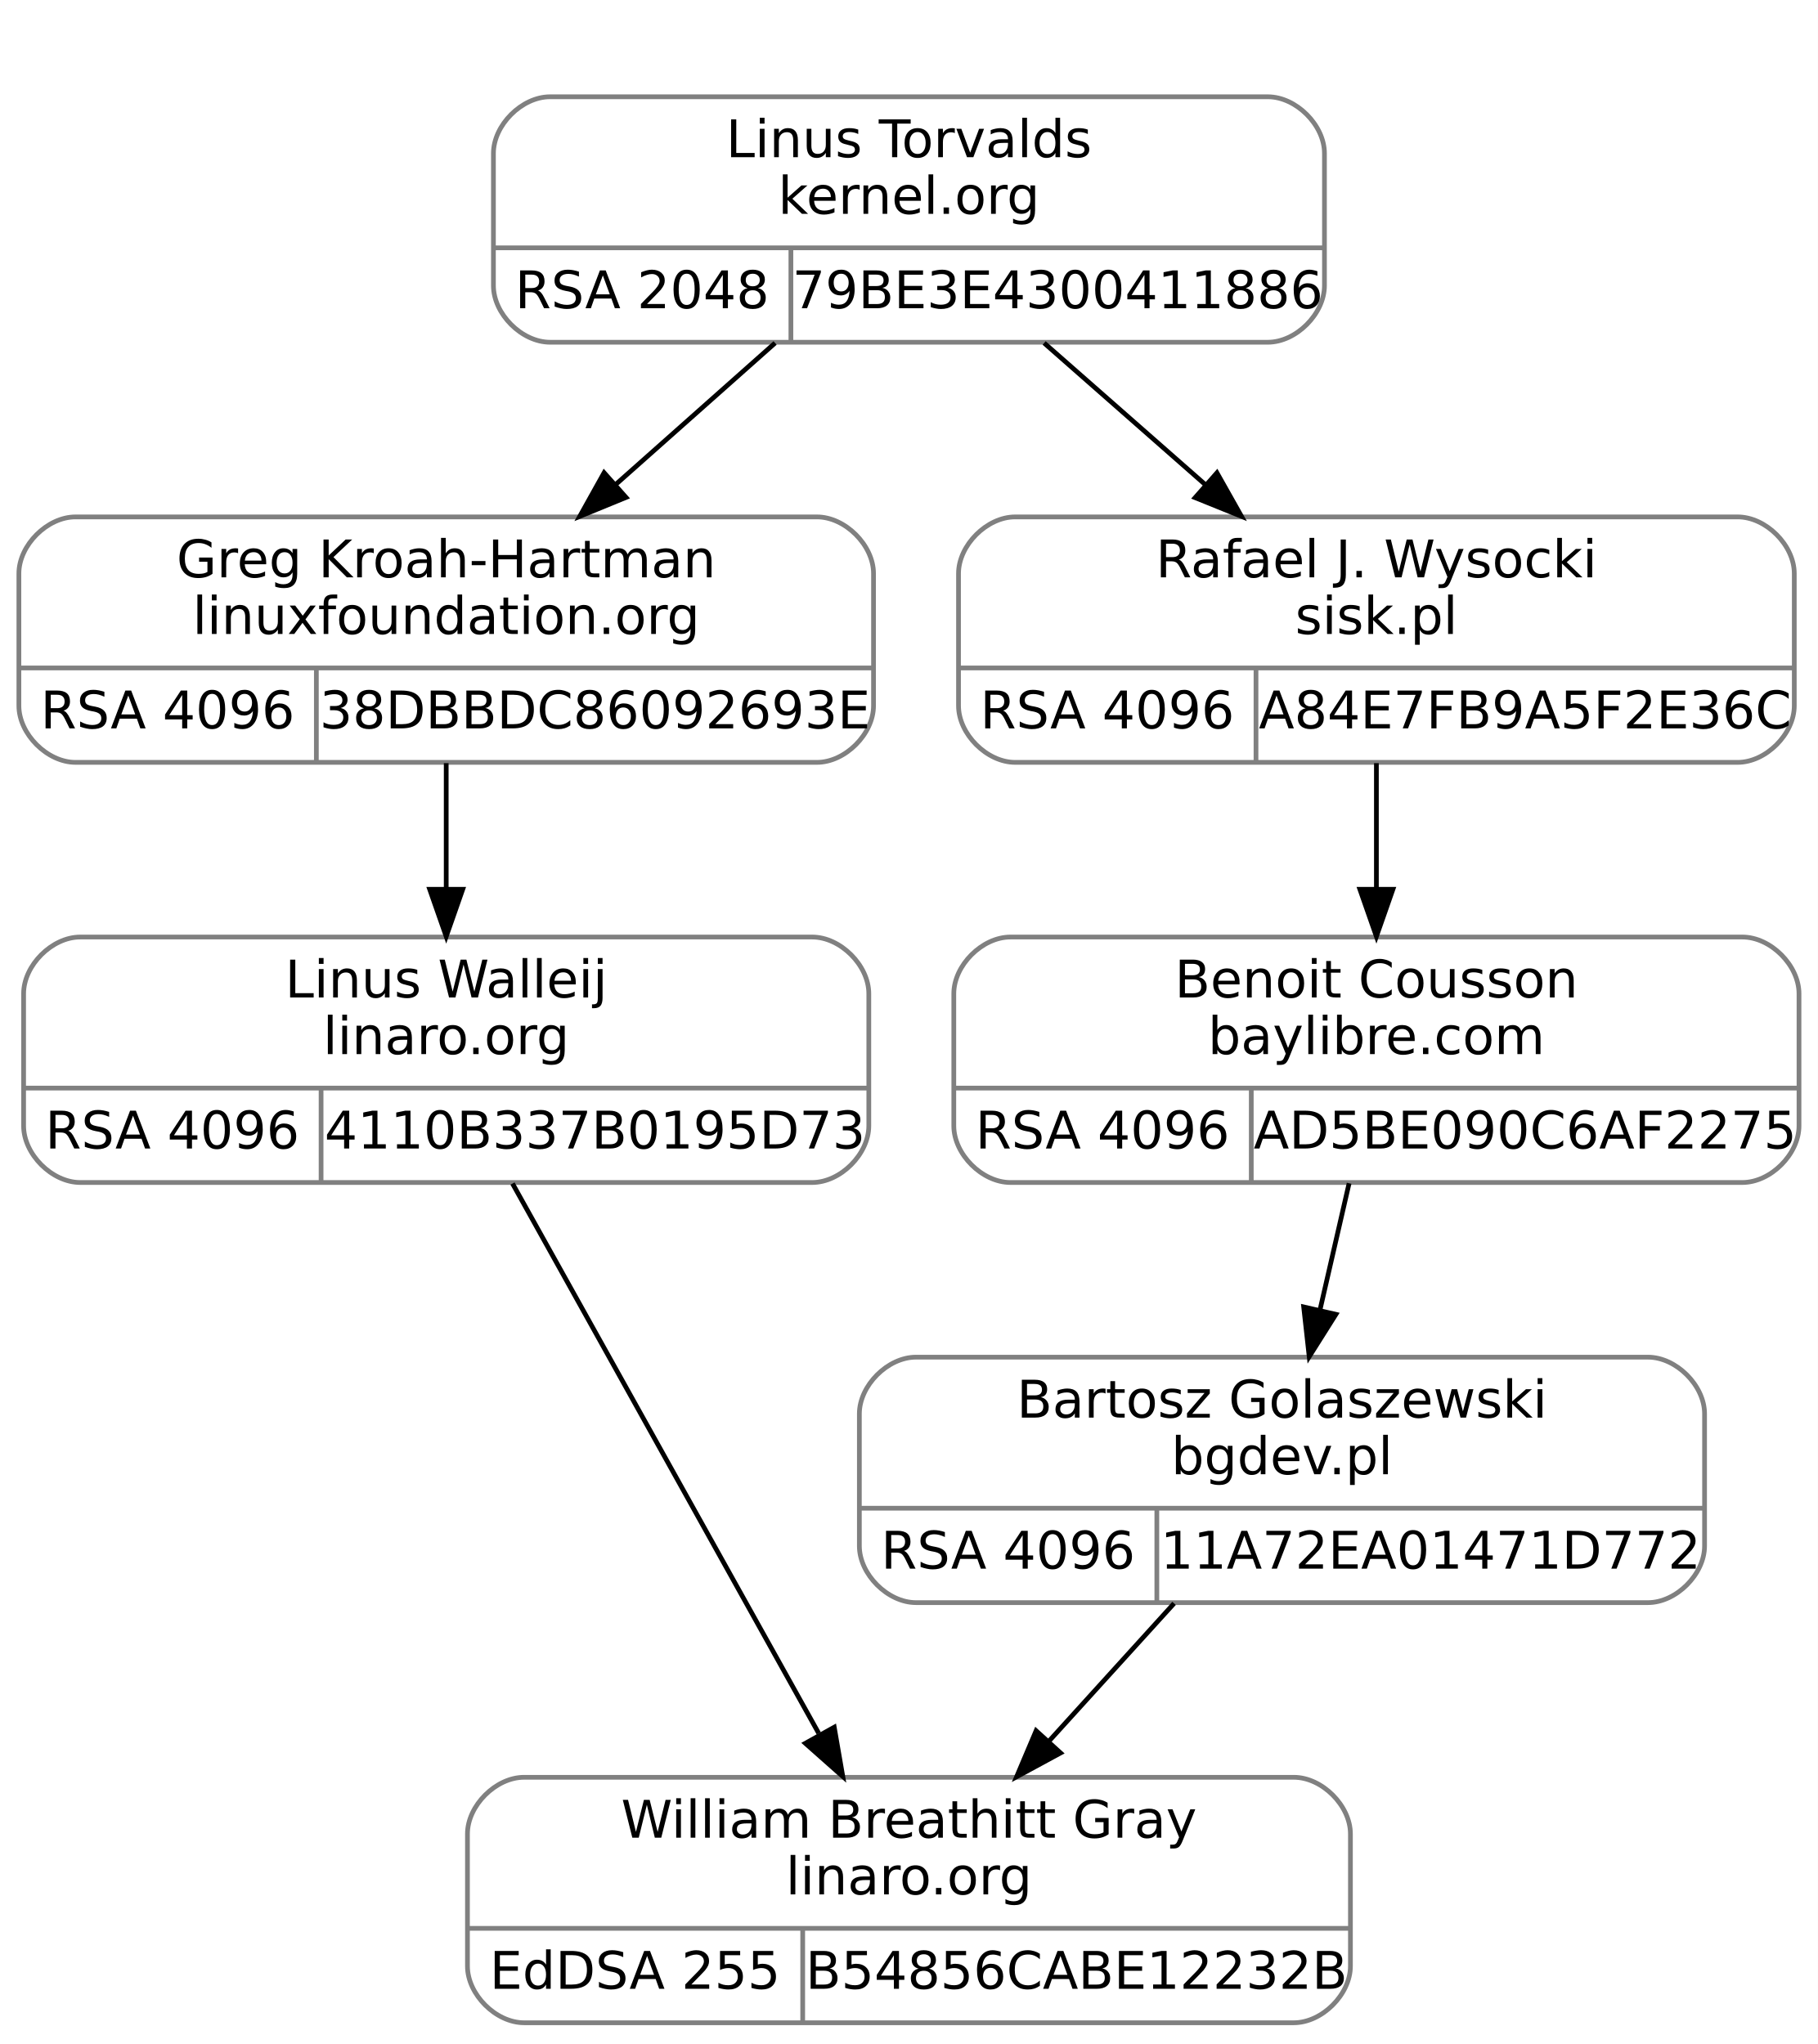
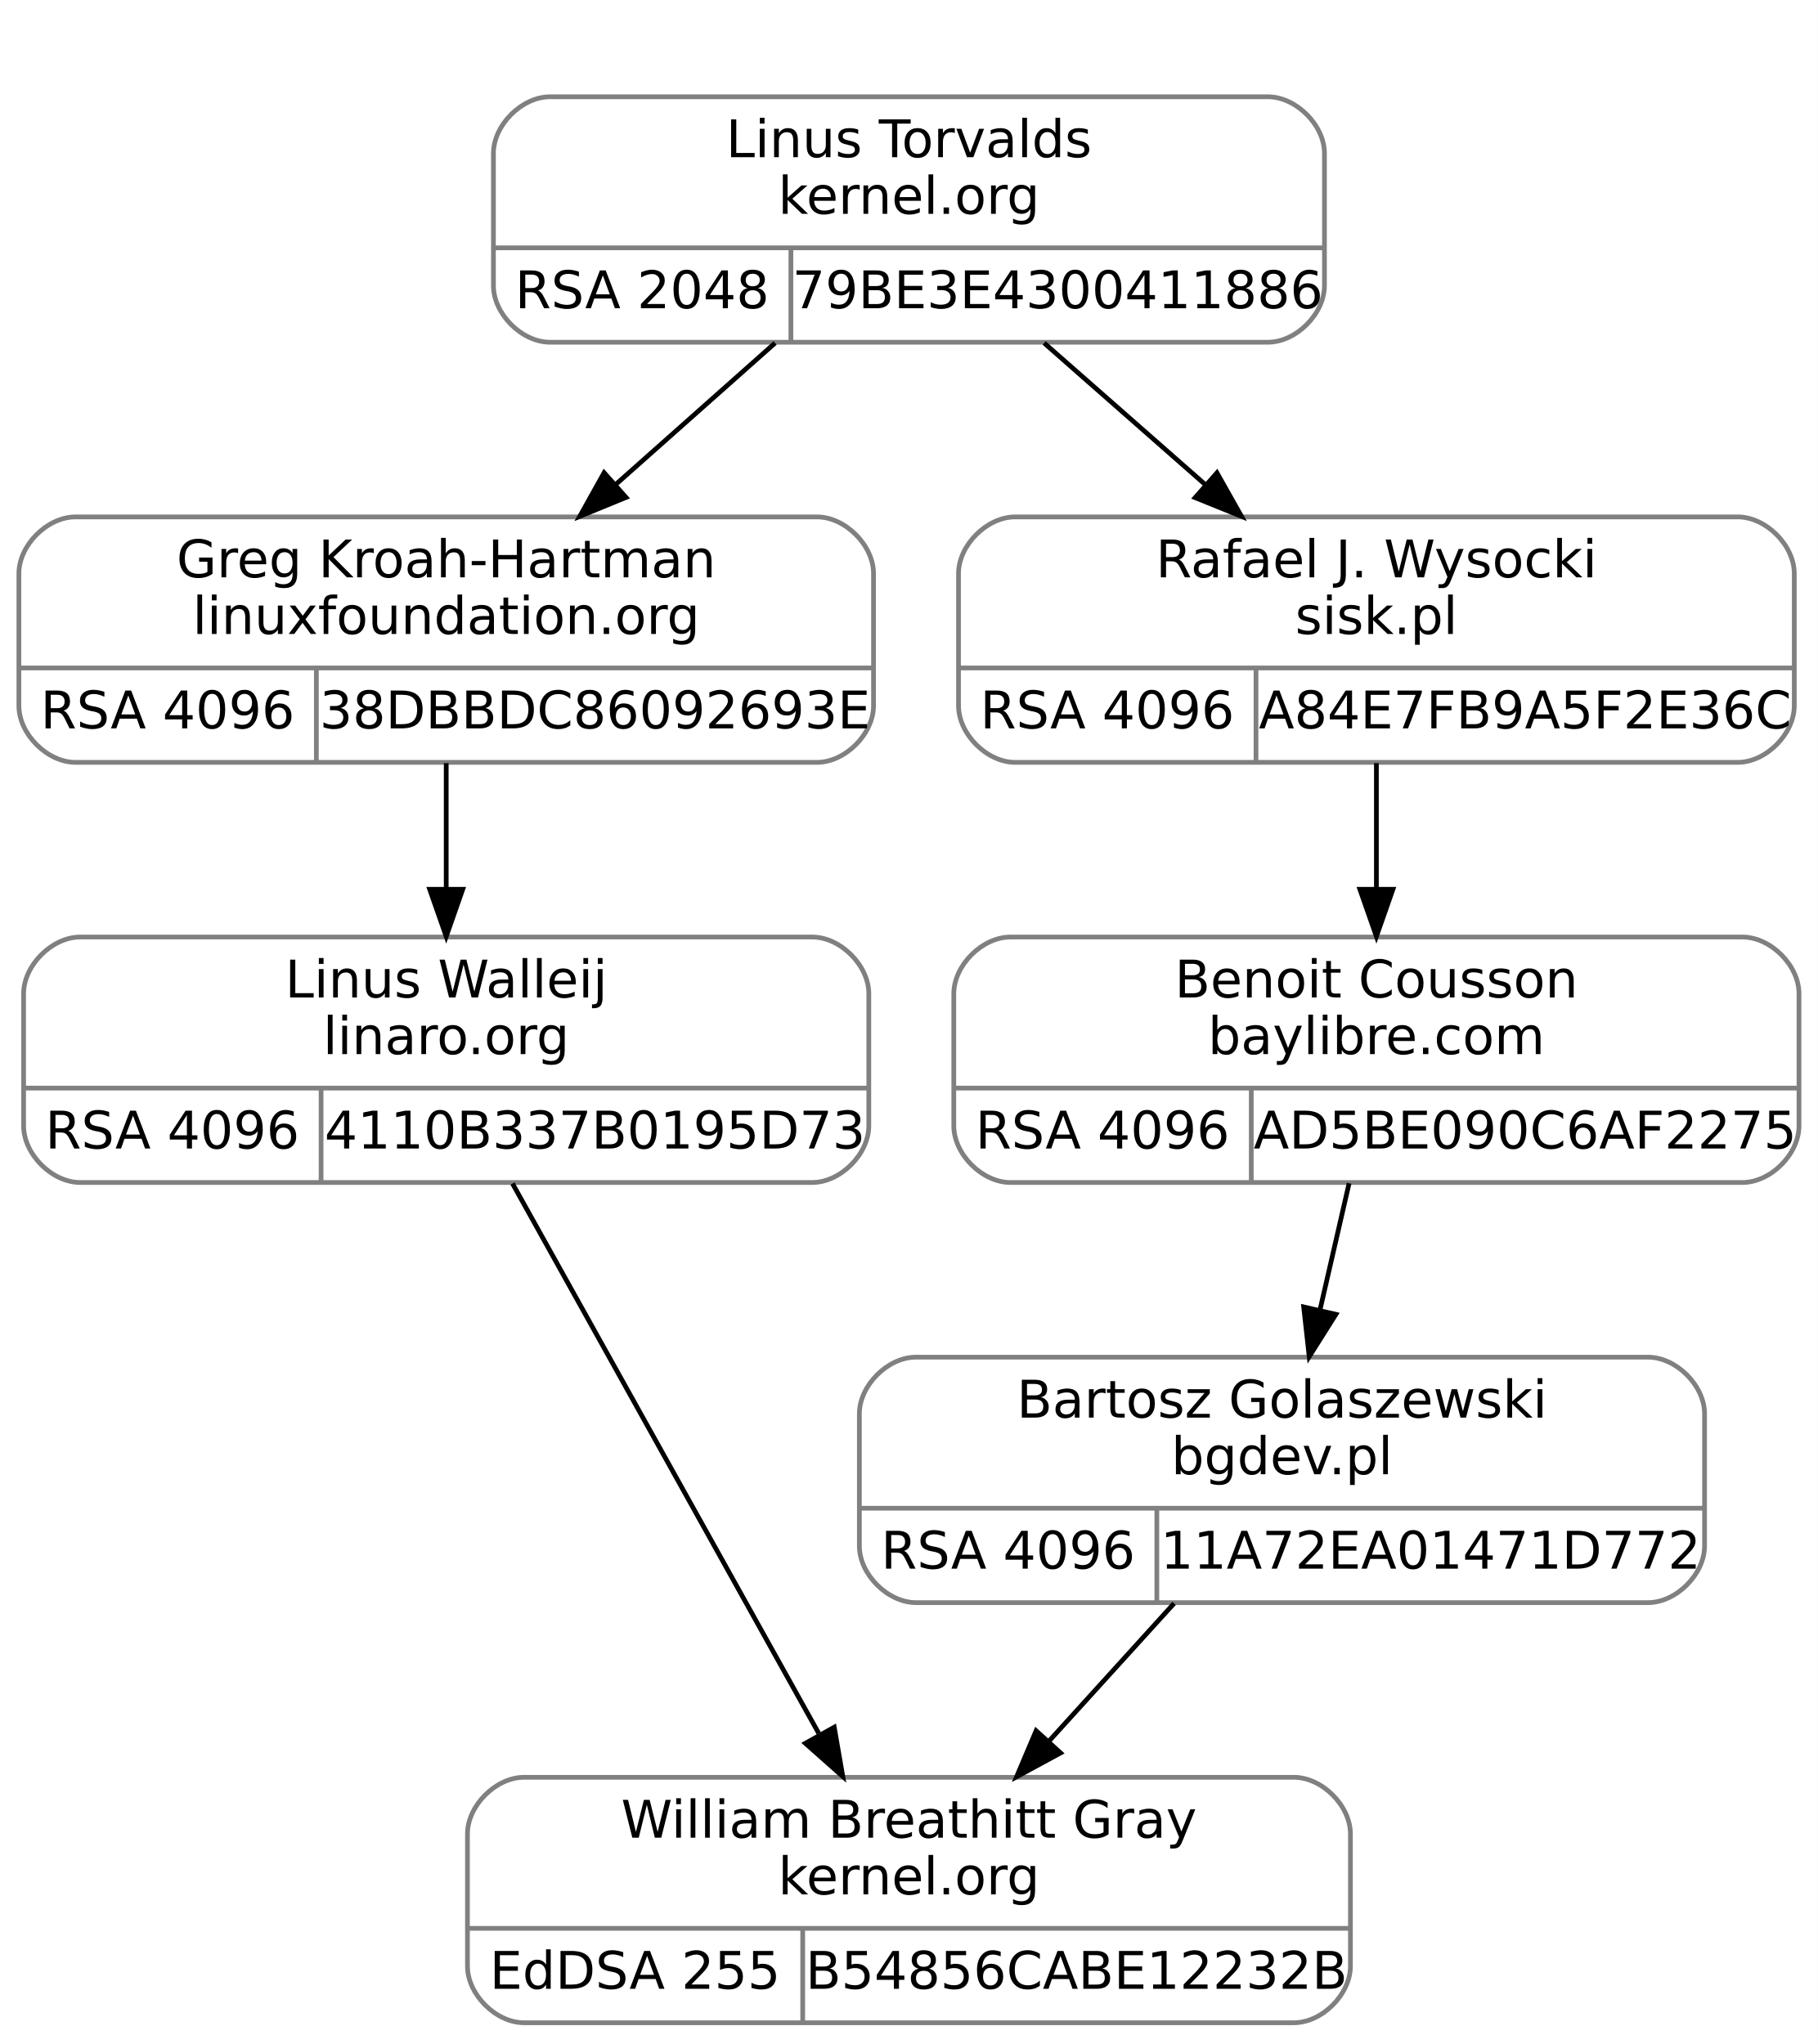
<svg xmlns="http://www.w3.org/2000/svg" width="385pt" height="433pt" viewBox="0.00 0.00 385.00 433.00">
  <g id="graph0" class="graph" transform="scale(1 1) rotate(0) translate(4 429)">
    <polygon fill="white" stroke="transparent" points="-4,4 -4,-429 381,-429 381,4 -4,4" />
    <g id="clust1" class="cluster">
      <polygon fill="none" stroke="white" points="92.5,-348 92.5,-417 284.5,-417 284.5,-348 92.5,-348" />
    </g>
    <g id="node1" class="node">
      <path fill="none" stroke="gray" d="M12,-267.5C12,-267.5 169,-267.5 169,-267.5 175,-267.5 181,-273.5 181,-279.5 181,-279.5 181,-307.5 181,-307.5 181,-313.5 175,-319.5 169,-319.5 169,-319.5 12,-319.5 12,-319.5 6,-319.5 0,-313.5 0,-307.5 0,-307.5 0,-279.5 0,-279.5 0,-273.5 6,-267.5 12,-267.5" />
      <text text-anchor="middle" x="90.5" y="-306.7" font-family="droid sans,dejavu sans,helvetica" font-size="11.00">Greg Kroah-Hartman</text>
      <text text-anchor="middle" x="90.5" y="-294.7" font-family="droid sans,dejavu sans,helvetica" font-size="11.00">linuxfoundation.org</text>
      <polyline fill="none" stroke="gray" points="0,-287.5 181,-287.5 " />
      <text text-anchor="middle" x="31.5" y="-274.7" font-family="droid sans,dejavu sans,helvetica" font-size="11.00">RSA 4096</text>
      <polyline fill="none" stroke="gray" points="63,-267.5 63,-287.5 " />
      <text text-anchor="middle" x="122" y="-274.7" font-family="droid sans,dejavu sans,helvetica" font-size="11.00">38DBBDC86092693E</text>
    </g>
    <g id="node3" class="node">
      <path fill="none" stroke="gray" d="M13,-178.5C13,-178.5 168,-178.5 168,-178.5 174,-178.5 180,-184.5 180,-190.5 180,-190.5 180,-218.5 180,-218.5 180,-224.5 174,-230.5 168,-230.5 168,-230.5 13,-230.5 13,-230.5 7,-230.5 1,-224.5 1,-218.5 1,-218.5 1,-190.5 1,-190.5 1,-184.5 7,-178.5 13,-178.5" />
      <text text-anchor="middle" x="90.5" y="-217.7" font-family="droid sans,dejavu sans,helvetica" font-size="11.00">Linus Walleij</text>
      <text text-anchor="middle" x="90.5" y="-205.7" font-family="droid sans,dejavu sans,helvetica" font-size="11.00">linaro.org</text>
      <polyline fill="none" stroke="gray" points="1,-198.5 180,-198.5 " />
      <text text-anchor="middle" x="32.5" y="-185.7" font-family="droid sans,dejavu sans,helvetica" font-size="11.00">RSA 4096</text>
      <polyline fill="none" stroke="gray" points="64,-178.5 64,-198.5 " />
      <text text-anchor="middle" x="122" y="-185.7" font-family="droid sans,dejavu sans,helvetica" font-size="11.00">4110B337B0195D73</text>
    </g>
    <g id="edge2" class="edge">
      <path fill="none" stroke="black" d="M90.5,-267.34C90.5,-259.04 90.5,-249.65 90.5,-240.75" />
      <polygon fill="black" stroke="black" points="94,-240.61 90.5,-230.61 87,-240.61 94,-240.61" />
    </g>
    <g id="node2" class="node">
      <path fill="none" stroke="gray" d="M112.5,-356.5C112.5,-356.5 264.5,-356.5 264.5,-356.5 270.5,-356.5 276.5,-362.5 276.5,-368.5 276.5,-368.5 276.5,-396.5 276.5,-396.5 276.5,-402.5 270.5,-408.5 264.5,-408.5 264.5,-408.5 112.5,-408.5 112.5,-408.5 106.5,-408.5 100.5,-402.5 100.5,-396.5 100.5,-396.5 100.5,-368.5 100.5,-368.5 100.5,-362.5 106.5,-356.5 112.5,-356.5" />
      <text text-anchor="middle" x="188.5" y="-395.7" font-family="droid sans,dejavu sans,helvetica" font-size="11.00">Linus Torvalds</text>
      <text text-anchor="middle" x="188.5" y="-383.7" font-family="droid sans,dejavu sans,helvetica" font-size="11.00">kernel.org</text>
      <polyline fill="none" stroke="gray" points="100.5,-376.5 276.5,-376.5 " />
      <text text-anchor="middle" x="132" y="-363.7" font-family="droid sans,dejavu sans,helvetica" font-size="11.00">RSA 2048</text>
      <polyline fill="none" stroke="gray" points="163.5,-356.5 163.5,-376.5 " />
      <text text-anchor="middle" x="220" y="-363.7" font-family="droid sans,dejavu sans,helvetica" font-size="11.00">79BE3E4300411886</text>
    </g>
    <g id="edge1" class="edge">
      <path fill="none" stroke="black" d="M160.15,-356.34C149.59,-346.96 137.46,-336.19 126.31,-326.29" />
      <polygon fill="black" stroke="black" points="128.58,-323.63 118.78,-319.61 123.94,-328.86 128.58,-323.63" />
    </g>
    <g id="node5" class="node">
      <path fill="none" stroke="gray" d="M211,-267.5C211,-267.5 364,-267.5 364,-267.5 370,-267.5 376,-273.5 376,-279.5 376,-279.5 376,-307.5 376,-307.5 376,-313.5 370,-319.5 364,-319.5 364,-319.5 211,-319.5 211,-319.5 205,-319.5 199,-313.5 199,-307.5 199,-307.5 199,-279.5 199,-279.5 199,-273.5 205,-267.5 211,-267.5" />
      <text text-anchor="middle" x="287.5" y="-306.7" font-family="droid sans,dejavu sans,helvetica" font-size="11.00">Rafael J. Wysocki</text>
      <text text-anchor="middle" x="287.5" y="-294.7" font-family="droid sans,dejavu sans,helvetica" font-size="11.00">sisk.pl</text>
      <polyline fill="none" stroke="gray" points="199,-287.5 376,-287.5 " />
      <text text-anchor="middle" x="230.5" y="-274.7" font-family="droid sans,dejavu sans,helvetica" font-size="11.00">RSA 4096</text>
      <polyline fill="none" stroke="gray" points="262,-267.5 262,-287.5 " />
      <text text-anchor="middle" x="319" y="-274.7" font-family="droid sans,dejavu sans,helvetica" font-size="11.00">A84E7FB9A5F2E36C</text>
    </g>
    <g id="edge4" class="edge">
      <path fill="none" stroke="black" d="M217.13,-356.34C227.81,-346.96 240.06,-336.19 251.32,-326.29" />
      <polygon fill="black" stroke="black" points="253.73,-328.84 258.93,-319.61 249.11,-323.58 253.73,-328.84" />
    </g>
    <g id="node4" class="node">
      <path fill="none" stroke="gray" d="M107,-0.5C107,-0.5 270,-0.5 270,-0.5 276,-0.5 282,-6.5 282,-12.5 282,-12.5 282,-40.5 282,-40.5 282,-46.5 276,-52.5 270,-52.5 270,-52.5 107,-52.5 107,-52.5 101,-52.5 95,-46.5 95,-40.5 95,-40.5 95,-12.5 95,-12.5 95,-6.5 101,-0.5 107,-0.5" />
      <text text-anchor="middle" x="188.5" y="-39.7" font-family="droid sans,dejavu sans,helvetica" font-size="11.00">William Breathitt Gray</text>
-       <text text-anchor="middle" x="188.5" y="-27.7" font-family="droid sans,dejavu sans,helvetica" font-size="11.00">linaro.org</text>
+       <text text-anchor="middle" x="188.5" y="-27.7" font-family="droid sans,dejavu sans,helvetica" font-size="11.00">kernel.org</text>
      <polyline fill="none" stroke="gray" points="95,-20.5 282,-20.5 " />
      <text text-anchor="middle" x="130.5" y="-7.7" font-family="droid sans,dejavu sans,helvetica" font-size="11.00">EdDSA 255</text>
      <polyline fill="none" stroke="gray" points="166,-0.5 166,-20.5 " />
      <text text-anchor="middle" x="224" y="-7.7" font-family="droid sans,dejavu sans,helvetica" font-size="11.00">B54856CABE12232B</text>
    </g>
    <g id="edge3" class="edge">
      <path fill="none" stroke="black" d="M104.54,-178.28C121.57,-147.7 150.35,-96.01 169.39,-61.82" />
      <polygon fill="black" stroke="black" points="172.68,-63.11 174.49,-52.67 166.56,-59.7 172.68,-63.11" />
    </g>
    <g id="node6" class="node">
      <path fill="none" stroke="gray" d="M210,-178.5C210,-178.5 365,-178.5 365,-178.5 371,-178.5 377,-184.5 377,-190.5 377,-190.5 377,-218.5 377,-218.5 377,-224.5 371,-230.5 365,-230.5 365,-230.5 210,-230.5 210,-230.5 204,-230.5 198,-224.5 198,-218.5 198,-218.5 198,-190.5 198,-190.5 198,-184.5 204,-178.5 210,-178.5" />
      <text text-anchor="middle" x="287.5" y="-217.7" font-family="droid sans,dejavu sans,helvetica" font-size="11.00">Benoit Cousson</text>
      <text text-anchor="middle" x="287.5" y="-205.7" font-family="droid sans,dejavu sans,helvetica" font-size="11.00">baylibre.com</text>
      <polyline fill="none" stroke="gray" points="198,-198.5 377,-198.5 " />
      <text text-anchor="middle" x="229.5" y="-185.7" font-family="droid sans,dejavu sans,helvetica" font-size="11.00">RSA 4096</text>
      <polyline fill="none" stroke="gray" points="261,-178.5 261,-198.5 " />
      <text text-anchor="middle" x="319" y="-185.7" font-family="droid sans,dejavu sans,helvetica" font-size="11.00">AD5BE090C6AF2275</text>
    </g>
    <g id="edge5" class="edge">
      <path fill="none" stroke="black" d="M287.5,-267.34C287.5,-259.04 287.5,-249.65 287.5,-240.75" />
      <polygon fill="black" stroke="black" points="291,-240.61 287.5,-230.61 284,-240.61 291,-240.61" />
    </g>
    <g id="node7" class="node">
      <path fill="none" stroke="gray" d="M190,-89.5C190,-89.5 345,-89.5 345,-89.5 351,-89.5 357,-95.5 357,-101.5 357,-101.5 357,-129.5 357,-129.5 357,-135.5 351,-141.5 345,-141.5 345,-141.5 190,-141.5 190,-141.5 184,-141.5 178,-135.5 178,-129.5 178,-129.5 178,-101.5 178,-101.5 178,-95.5 184,-89.5 190,-89.5" />
      <text text-anchor="middle" x="267.5" y="-128.7" font-family="droid sans,dejavu sans,helvetica" font-size="11.00">Bartosz Golaszewski</text>
      <text text-anchor="middle" x="267.5" y="-116.7" font-family="droid sans,dejavu sans,helvetica" font-size="11.00">bgdev.pl</text>
      <polyline fill="none" stroke="gray" points="178,-109.5 357,-109.5 " />
      <text text-anchor="middle" x="209.5" y="-96.7" font-family="droid sans,dejavu sans,helvetica" font-size="11.00">RSA 4096</text>
      <polyline fill="none" stroke="gray" points="241,-89.5 241,-109.5 " />
      <text text-anchor="middle" x="299" y="-96.7" font-family="droid sans,dejavu sans,helvetica" font-size="11.00">11A72EA01471D772</text>
    </g>
    <g id="edge6" class="edge">
      <path fill="none" stroke="black" d="M281.72,-178.34C279.79,-169.95 277.6,-160.45 275.54,-151.46" />
      <polygon fill="black" stroke="black" points="278.92,-150.57 273.27,-141.61 272.1,-152.14 278.92,-150.57" />
    </g>
    <g id="edge7" class="edge">
      <path fill="none" stroke="black" d="M244.65,-89.34C236.38,-80.23 226.92,-69.81 218.15,-60.15" />
      <polygon fill="black" stroke="black" points="220.61,-57.66 211.3,-52.61 215.43,-62.36 220.61,-57.66" />
    </g>
  </g>
</svg>
